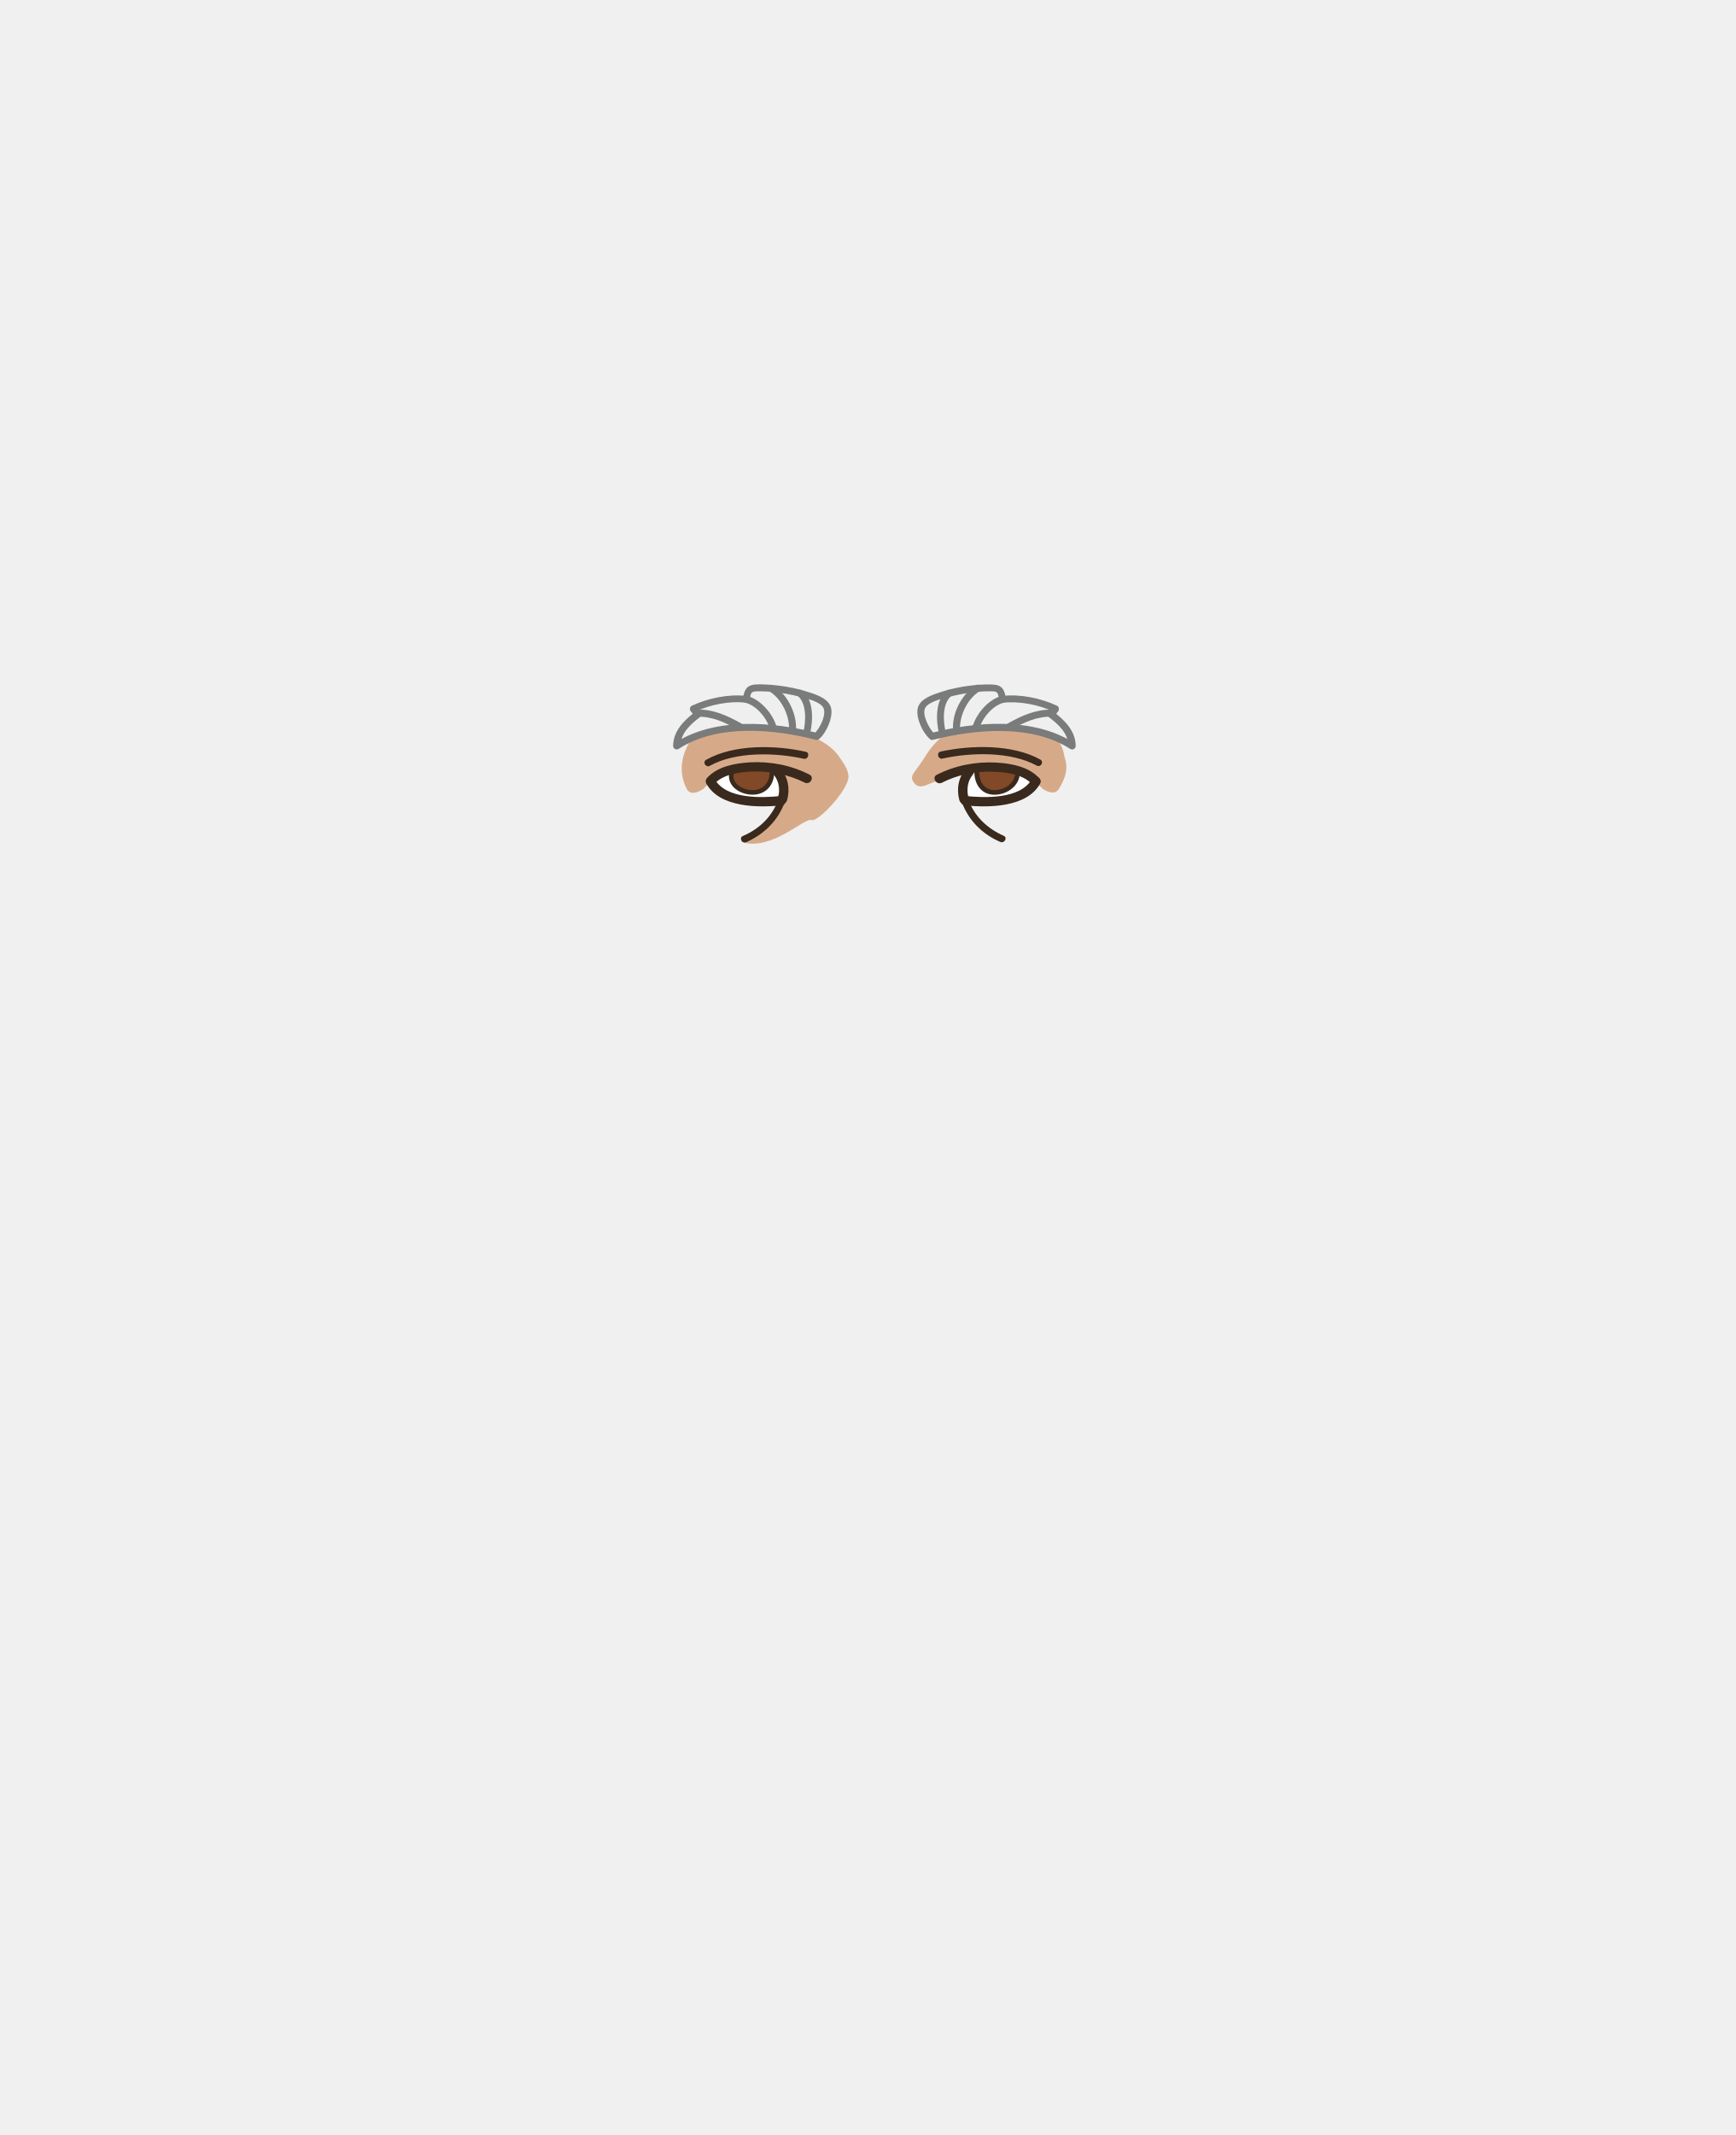
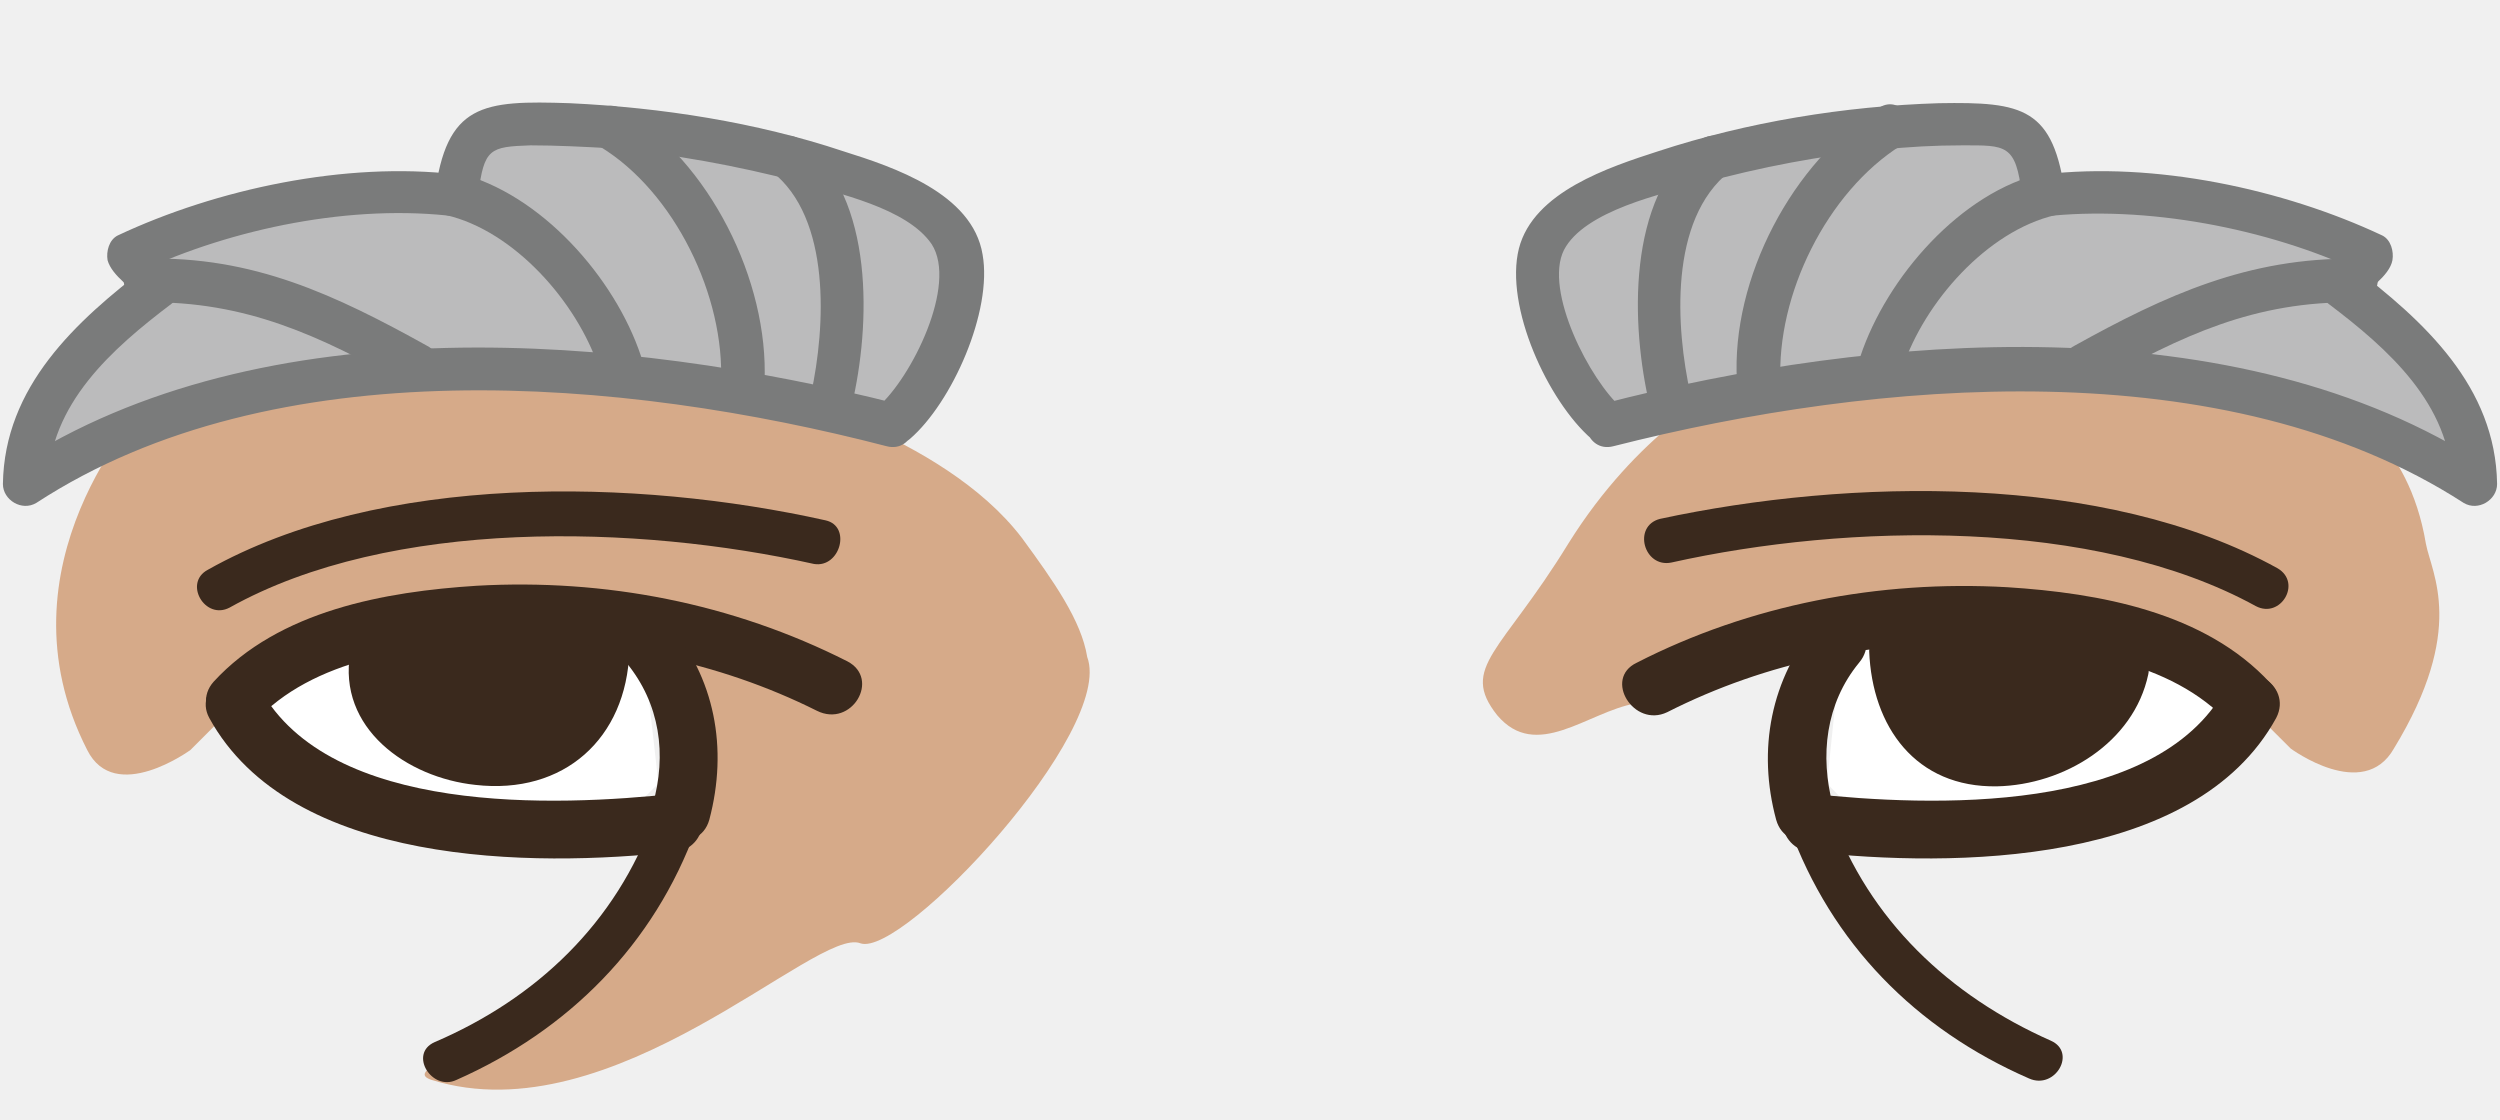
- <svg xmlns="http://www.w3.org/2000/svg" version="1.1" id="Layer_1" x="0px" y="0px" viewBox="0 0 739.6 909.9" style="enable-background:new 0 0 739.6 909.9;" xml:space="preserve">
+ <svg xmlns="http://www.w3.org/2000/svg" version="1.1" id="Layer_1" x="0px" y="0px" viewBox="0 0 172 77" style="enable-background:new 0 0 172 77;" xml:space="preserve">
  <style type="text/css">
- 	.st0{fill-rule:evenodd;clip-rule:evenodd;fill:#D6AA89;}
- 	.st1{fill-rule:evenodd;clip-rule:evenodd;fill:#FFFFFF;}
- 	.st2{fill-rule:evenodd;clip-rule:evenodd;fill:#814927;}
- 	.st3{fill:#3A291D;}
- 	.st4{fill:#EFEFEF;}
- 	.st5{fill:#7A7B7B;}
+ 	.st0{fill:#D6AA89;}
+ 	.st1{fill:#FFFFFF;}
+ 	.st2{fill:#3A291D;}
+ 	.st3{fill:#BBBBBC;}
+ 	.st4{fill:#7A7B7B;}
</style>
  <g>
    <g>
-       <path class="st0" d="M453.6,322c-1.2-7.2-5.9-9.4-5.9-9.4l-7.1-2.4l-8.3-1.2l-9.4-1.2l-7.1,1.2l-10.6,2.4c0,0-5.8,2.9-10.6,10.6    c-4.6,7.5-7.5,8.5-4.9,11.8c2.7,3.2,6.2-0.2,9.5-0.8c3.3-0.6,16.6-6.3,16.6-6.3h10.7l11.9,3.5l5.9,5.9c0,0,5,3.7,7.1,0    C456.4,327.9,454,324.1,453.6,322z" />
+       <path class="st0" d="M166.9,37.4c-1.2-7.2-5.9-9.4-5.9-9.4l-7.1-2.4l-8.3-1.2l-9.4-1.2l-7.1,1.2l-10.6,2.4c0,0-5.8,2.9-10.6,10.6    c-4.6,7.5-7.5,8.5-4.9,11.8c2.7,3.2,6.2-0.2,9.5-0.8s16.6-6.3,16.6-6.3h10.7l11.9,3.5l5.9,5.9c0,0,5,3.7,7.1,0    C169.7,43.3,167.3,39.5,166.9,37.4z" />
    </g>
    <g>
      <g>
-         <polygon class="st1" points="439.5,329.1 431.2,327.9 413.5,327.9 412.4,338.5 414.7,340.9 423,342.1 432.4,340.9 438.3,338.5      441.8,332.6    " />
+         <polygon class="st1" points="152.8,44.5 144.5,43.3 126.8,43.3 125.7,53.9 128,56.3 136.3,57.5 145.7,56.3 151.6,53.9 155.1,48         " />
      </g>
      <g>
-         <polygon class="st2" points="432.4,326.7 421.8,327.9 415.9,327.9 417.1,335 423,338.5 428.9,337.3 433.6,331.5    " />
+         <polygon class="st2" points="145.7,42.1 135.1,43.3 129.2,43.3 130.4,50.4 136.3,53.9 142.2,52.7 146.9,46.9    " />
      </g>
      <g>
        <g>
-           <path class="st3" d="M415.3,329.4c0.2,5.2,3.2,9.4,8.8,9.3c4.6-0.1,9.4-3,10.4-7.7c0.3-1.3-1.6-1.8-1.9-0.5      c-0.8,3.6-4.3,5.9-7.9,6.2c-4.6,0.4-7.2-2.9-7.3-7.3C417.3,328.1,415.3,328.1,415.3,329.4L415.3,329.4z" />
+           <path class="st2" d="M128.6,44.8c0.2,5.2,3.2,9.4,8.8,9.3c4.6-0.1,9.4-3,10.4-7.7c0.3-1.3-1.6-1.8-1.9-0.5      c-0.8,3.6-4.3,5.9-7.9,6.2c-4.6,0.4-7.2-2.9-7.3-7.3C130.6,43.5,128.6,43.5,128.6,44.8L128.6,44.8z" />
        </g>
        <g>
-           <path class="st3" d="M401.4,333.6c6.9-3.5,14.5-5,22.1-4.7c5.6,0.2,12.6,1.1,16.6,5.5c1.7,1.9,4.6-0.9,2.8-2.8      c-4.5-4.9-11.8-6.2-18.1-6.6c-8.8-0.5-17.7,1.2-25.5,5.2C397,331.3,399.1,334.7,401.4,333.6L401.4,333.6z" />
+           <path class="st2" d="M114.7,49c6.9-3.5,14.5-5,22.1-4.7c5.6,0.2,12.6,1.1,16.6,5.5c1.7,1.9,4.6-0.9,2.8-2.8      c-4.5-4.9-11.8-6.2-18.1-6.6c-8.8-0.5-17.7,1.2-25.5,5.2C110.3,46.7,112.4,50.1,114.7,49L114.7,49z" />
        </g>
        <g>
-           <path class="st3" d="M412.8,340c-0.9-3.4-0.5-7,1.8-9.8c1.7-2-1.2-4.8-2.8-2.8c-3.3,3.9-4.2,8.8-2.9,13.6      C409.6,343.5,413.4,342.5,412.8,340L412.8,340z" />
+           <path class="st2" d="M126.1,55.4c-0.9-3.4-0.5-7,1.8-9.8c1.7-2-1.2-4.8-2.8-2.8c-3.3,3.9-4.2,8.8-2.9,13.6      C122.9,58.9,126.7,57.9,126.1,55.4L126.1,55.4z" />
        </g>
        <g>
-           <path class="st3" d="M411.2,343.2c9.9,1.1,26.5,1,32.1-9.2c1.2-2.3-2.2-4.3-3.5-2c-4.8,8.7-20.3,8.1-28.6,7.2      C408.6,338.9,408.7,342.9,411.2,343.2L411.2,343.2z" />
+           <path class="st2" d="M124.5,58.6c9.9,1.1,26.5,1,32.1-9.2c1.2-2.3-2.2-4.3-3.5-2c-4.8,8.7-20.3,8.1-28.6,7.2      C121.9,54.3,122,58.3,124.5,58.6L124.5,58.6z" />
        </g>
        <g>
-           <path class="st3" d="M409.8,341.5c2.9,8,8.7,13.9,16.5,17.3c1.8,0.8,3.3-1.8,1.5-2.6c-7-3.1-12.5-8.3-15.1-15.5      C412,338.9,409.1,339.7,409.8,341.5L409.8,341.5z" />
+           <path class="st2" d="M123.1,56.9c2.9,8,8.7,13.9,16.5,17.3c1.8,0.8,3.3-1.8,1.5-2.6c-7-3.1-12.5-8.3-15.1-15.5      C125.3,54.3,122.4,55.1,123.1,56.9L123.1,56.9z" />
        </g>
      </g>
      <g>
-         <path class="st3" d="M401.7,323.3c12.1-2.7,29.1-3.1,40.2,3c1.7,0.9,3.2-1.6,1.5-2.6c-11.9-6.6-29.5-6.2-42.5-3.4     C399,320.8,399.8,323.7,401.7,323.3L401.7,323.3z" />
+         <path class="st2" d="M115,38.7c12.1-2.7,29.1-3.1,40.2,3c1.7,0.9,3.2-1.6,1.5-2.6c-11.9-6.6-29.5-6.2-42.5-3.4     C112.3,36.2,113.1,39.1,115,38.7L115,38.7z" />
      </g>
    </g>
    <g>
-       <path class="st0" d="M361.5,329.8c-0.4-2.5-2.3-5.2-4.5-8.2c-5.5-7.2-17.9-10.2-17.9-10.2l-10.6-2.4l-7.1-1.2L312,309l-8.3,1.2    l-7.1,2.4c0,0-10.4,10.9-3.9,23.6c1.9,3.8,7.1,0,7.1,0l5.9-5.9l11.9-3.5h10.7c0,0,1.4,0.8,3.4,1.9h0c0,0,2.7,9.2,1.2,13.7    c-4.4,12.7-19.9,15.4-16.5,16.5c12.5,3.9,26.5-10.6,29.5-9.4C348.8,350.5,363.4,334.9,361.5,329.8z" />
+       <path class="st0" d="M74.8,45.2c-0.4-2.5-2.3-5.2-4.5-8.2c-5.5-7.2-17.9-10.2-17.9-10.2l-10.6-2.4l-7.1-1.2l-9.4,1.2L17,25.6    L9.9,28c0,0-10.4,10.9-3.9,23.6c1.9,3.8,7.1,0,7.1,0l5.9-5.9l11.9-3.5h10.7c0,0,1.4,0.8,3.4,1.9l0,0c0,0,2.7,9.2,1.2,13.7    c-4.4,12.7-19.9,15.4-16.5,16.5c12.5,3.9,26.5-10.6,29.5-9.4C62.1,65.9,76.7,50.3,74.8,45.2z" />
    </g>
    <g>
      <g>
-         <polygon class="st1" points="330.8,327.9 313.1,327.9 304.9,329.1 302.5,332.6 306.1,338.5 312,340.9 321.4,342.1 329.6,340.9      332,338.5    " />
+         <polygon class="st1" points="44.1,43.3 26.4,43.3 18.2,44.5 15.8,48 19.4,53.9 25.3,56.3 34.7,57.5 42.9,56.3 45.3,53.9    " />
      </g>
      <g>
-         <polygon class="st2" points="322.6,327.9 312,326.7 310.8,331.5 315.5,337.3 321.4,338.5 327.3,335 328.5,327.9    " />
+         <polygon class="st2" points="35.9,43.3 25.3,42.1 24.1,46.9 28.8,52.7 34.7,53.9 40.6,50.4 41.8,43.3    " />
      </g>
      <g>
        <g>
-           <path class="st3" d="M328,329.4c-0.1,4.7-3.3,7.7-8.1,7.3c-3.4-0.3-7.9-2.6-7.2-6.7c0.2-1.3-1.7-1.8-1.9-0.5      c-0.9,5.2,3.9,8.6,8.6,9.1c6.1,0.7,10.4-3.2,10.6-9.2C330.1,328.1,328.1,328.1,328,329.4L328,329.4z" />
+           <path class="st2" d="M41.3,44.8c-0.1,4.7-3.3,7.7-8.1,7.3c-3.4-0.3-7.9-2.6-7.2-6.7c0.2-1.3-1.7-1.8-1.9-0.5      c-0.9,5.2,3.9,8.6,8.6,9.1c6.1,0.7,10.4-3.2,10.6-9.2C43.4,43.5,41.4,43.5,41.3,44.8L41.3,44.8z" />
        </g>
        <g>
-           <path class="st3" d="M345,330.1c-7.9-4-16.7-5.7-25.5-5.2c-6.3,0.4-13.6,1.7-18.1,6.6c-1.7,1.9,1.1,4.7,2.8,2.8      c4-4.4,11-5.3,16.6-5.5c7.7-0.2,15.3,1.3,22.1,4.7C345.3,334.7,347.3,331.3,345,330.1L345,330.1z" />
+           <path class="st2" d="M58.3,45.5c-7.9-4-16.7-5.7-25.5-5.2c-6.3,0.4-13.6,1.7-18.1,6.6c-1.7,1.9,1.1,4.7,2.8,2.8      c4-4.4,11-5.3,16.6-5.5c7.7-0.2,15.3,1.3,22.1,4.7C58.6,50.1,60.6,46.7,58.3,45.5L58.3,45.5z" />
        </g>
        <g>
-           <path class="st3" d="M335.5,341c1.3-4.9,0.4-9.8-2.9-13.6c-1.7-2-4.5,0.9-2.8,2.8c2.3,2.8,2.8,6.3,1.8,9.8      C330.9,342.5,334.8,343.5,335.5,341L335.5,341z" />
+           <path class="st2" d="M48.8,56.4c1.3-4.9,0.4-9.8-2.9-13.6c-1.7-2-4.5,0.9-2.8,2.8c2.3,2.8,2.8,6.3,1.8,9.8      C44.2,57.9,48.1,58.9,48.8,56.4L48.8,56.4z" />
        </g>
        <g>
-           <path class="st3" d="M333.2,339.2c-8.3,0.9-23.8,1.5-28.6-7.2c-1.2-2.3-4.7-0.2-3.5,2c5.6,10.2,22.2,10.3,32.1,9.2      C335.7,342.9,335.7,338.9,333.2,339.2L333.2,339.2z" />
+           <path class="st2" d="M46.5,54.6c-8.3,0.9-23.8,1.5-28.6-7.2c-1.2-2.3-4.7-0.2-3.5,2c5.6,10.2,22.2,10.3,32.1,9.2      C49,58.3,49,54.3,46.5,54.6L46.5,54.6z" />
        </g>
        <g>
-           <path class="st3" d="M331.7,340.8c-2.6,7.3-8.1,12.5-15.1,15.5c-1.8,0.8-0.2,3.4,1.5,2.6c7.7-3.4,13.6-9.3,16.5-17.3      C335.3,339.7,332.4,338.9,331.7,340.8L331.7,340.8z" />
+           <path class="st2" d="M45,56.2c-2.6,7.3-8.1,12.5-15.1,15.5c-1.8,0.8-0.2,3.4,1.5,2.6C39.1,70.9,45,65,47.9,57      C48.6,55.1,45.7,54.3,45,56.2L45,56.2z" />
        </g>
      </g>
      <g>
-         <path class="st3" d="M343.5,320.4c-13-2.9-30.6-3.3-42.5,3.4c-1.7,0.9-0.2,3.5,1.5,2.6c11.1-6.2,28.1-5.7,40.2-3     C344.5,323.7,345.3,320.8,343.5,320.4L343.5,320.4z" />
+         <path class="st2" d="M56.8,35.8c-13-2.9-30.6-3.3-42.5,3.4c-1.7,0.9-0.2,3.5,1.5,2.6c11.1-6.2,28.1-5.7,40.2-3     C57.8,39.1,58.6,36.2,56.8,35.8L56.8,35.8z" />
      </g>
    </g>
    <g>
-       <path class="st4" d="M456.3,316.9c-8.1-5-18.4-7.5-30.8-7.5c-8.7,0-18.5,1.3-28.2,3.8c-2.5-2.2-5-8-4.2-11    c0.7-2.8,5.2-4.3,8.2-5.3c4.8-1.6,10-2.6,15.4-3l0.2,0c1.2-0.1,2.3-0.2,3.2-0.2c0.6,0,1.1,0,1.6,0c3.6,0,4.3,0.4,4.9,3.2l0.4,1.7    l1.8-0.1c0.8-0.1,1.7-0.1,2.5-0.1c5.7,0,12.4,1.5,17.8,4c-0.1,0.1-0.1,0.1-0.2,0.2l-0.6,0.5l-0.1,0.8c0,0-0.3,1.3-0.3,1.3l0.9,0.8    C452.3,308.6,455.8,312.1,456.3,316.9z" />
+       <g>
+         <path class="st3" d="M169.6,32.3c-8.1-5-18.4-7.5-30.8-7.5c-8.7,0-18.5,1.3-28.2,3.8c-2.5-2.2-5-8-4.2-11     c0.7-2.8,5.2-4.3,8.2-5.3c4.8-1.6,10-2.6,15.4-3h0.2c1.2-0.1,2.3-0.2,3.2-0.2c0.6,0,1.1,0,1.6,0c3.6,0,4.3,0.4,4.9,3.2l0.4,1.7     l1.8-0.1c0.8-0.1,1.7-0.1,2.5-0.1c5.7,0,12.4,1.5,17.8,4c-0.1,0.1-0.1,0.1-0.2,0.2l-0.6,0.5l-0.1,0.8l-0.3,1.3l0.9,0.8     C165.6,24,169.1,27.5,169.6,32.3z" />
+         <path class="st3" d="M2.4,32.3c8.1-5,18.4-7.5,30.8-7.5c8.7,0,18.5,1.3,28.2,3.8c2.5-2.2,5-8,4.2-11c-0.7-2.8-5.2-4.3-8.2-5.3     c-4.8-1.6-10-2.6-15.4-3h-0.2c-1.2-0.1-2.3-0.2-3.2-0.2c-0.6,0-1.1,0-1.6,0c-3.6,0-4.3,0.4-4.9,3.2L31.7,14l-1.8-0.1     c-0.8-0.1-1.7-0.1-2.5-0.1c-5.7,0-12.4,1.5-17.8,4c0.1,0.1,0.1,0.1,0.2,0.2l0.6,0.5l0.1,0.8l0.3,1.3l-0.9,0.8     C6.4,24,2.9,27.5,2.4,32.3z" />
+       </g>
      <g>
        <g>
-           <path class="st5" d="M398.3,312.7c-2.2-1.9-5.4-8.1-4-10.9c1.4-2.7,6.8-3.9,9.5-4.6c4-1.1,8.2-1.9,12.3-2.3      c1.9-0.2,3.7-0.3,5.6-0.3c3,0,3.7-0.1,4.1,3.4c0.1,0.7,0.6,1.6,1.5,1.5c7-0.8,15.4,0.8,21.8,3.8c-0.2-0.6-0.5-1.1-0.7-1.7      c0.3-1.2-1.4,1.1-1.8,1.5c-0.7,0.8-0.5,1.8,0.3,2.4c4.1,3.1,8.4,6.9,8.5,12.4c0.8-0.4,1.5-0.9,2.3-1.3      c-17.1-11.1-42-9.1-60.8-4.2c-1.9,0.5-1.1,3.4,0.8,2.9c18.1-4.6,42.1-6.7,58.5,3.9c1,0.6,2.3-0.2,2.3-1.3c-0.1-6.7-5-11.2-10-15      c0.1,0.8,0.2,1.6,0.3,2.4c0.7-0.7,2.3-1.7,2.5-2.8c0.1-0.6-0.1-1.4-0.7-1.7c-6.8-3.2-15.7-5.1-23.3-4.2c0.5,0.5,1,1,1.5,1.5      c-0.8-6.1-2.9-6.5-8.7-6.4c-6.5,0.2-13.2,1.3-19.3,3.3c-3.4,1.1-8.6,2.8-9.6,6.7c-1,4,2,10.5,5,13.1      C397.6,316.1,399.7,314,398.3,312.7z" />
+           <g>
+             <path class="st4" d="M111.6,28.1c-2.2-1.9-5.4-8.1-4-10.9c1.4-2.7,6.8-3.9,9.5-4.6c4-1.1,8.2-1.9,12.3-2.3       c1.9-0.2,3.7-0.3,5.6-0.3c3,0,3.7-0.1,4.1,3.4c0.1,0.7,0.6,1.6,1.5,1.5c7-0.8,15.4,0.8,21.8,3.8c-0.2-0.6-0.5-1.1-0.7-1.7       c0.3-1.2-1.4,1.1-1.8,1.5c-0.7,0.8-0.5,1.8,0.3,2.4c4.1,3.1,8.4,6.9,8.5,12.4c0.8-0.4,1.5-0.9,2.3-1.3       c-17.1-11.1-42-9.1-60.8-4.2c-1.9,0.5-1.1,3.4,0.8,2.9c18.1-4.6,42.1-6.7,58.5,3.9c1,0.6,2.3-0.2,2.3-1.3       c-0.1-6.7-5-11.2-10-15c0.1,0.8,0.2,1.6,0.3,2.4c0.7-0.7,2.3-1.7,2.5-2.8c0.1-0.6-0.1-1.4-0.7-1.7c-6.8-3.2-15.7-5.1-23.3-4.2       c0.5,0.5,1,1,1.5,1.5c-0.8-6.1-2.9-6.5-8.7-6.4c-6.5,0.2-13.2,1.3-19.3,3.3c-3.4,1.1-8.6,2.8-9.6,6.7c-1,4,2,10.5,5,13.1       C110.9,31.5,113,29.4,111.6,28.1z" />
+           </g>
+           <g>
+             <path class="st4" d="M116.3,27.1c-1-4.5-1.5-12,2.7-15.3c1.5-1.2-0.6-3.3-2.1-2.1c-5,3.9-4.7,12.7-3.4,18.2       C113.8,29.8,116.7,29,116.3,27.1L116.3,27.1z" />
+           </g>
+           <g>
+             <path class="st4" d="M122.5,26.3c-0.3-6,3.2-13.1,8.3-16.3c1.6-1,0.1-3.6-1.5-2.6c-6,3.7-10.2,11.8-9.8,18.8       C119.6,28.2,122.6,28.2,122.5,26.3L122.5,26.3z" />
+           </g>
+           <g>
+             <path class="st4" d="M130.9,25.3c1.5-4.5,5.8-9.4,10.5-10.5c1.9-0.4,1.1-3.3-0.8-2.9c-5.7,1.3-10.8,7.2-12.6,12.6       C127.4,26.3,130.3,27.1,130.9,25.3L130.9,25.3z" />
+           </g>
+           <g>
+             <path class="st4" d="M144.2,26.4c5.9-3.3,10.9-5.7,17.9-5.6c-0.5-0.5-1-1-1.5-1.5c0.2-0.3,0.3-0.6,0.5-0.9       c-1.6,1-0.1,3.6,1.5,2.6c0.7-0.4,0.9-0.9,1-1.7c0.1-0.8-0.7-1.5-1.5-1.5c-7.4-0.1-13.1,2.5-19.4,6       C141,24.7,142.5,27.3,144.2,26.4L144.2,26.4z" />
+           </g>
        </g>
        <g>
-           <path class="st5" d="M403,311.7c-1-4.5-1.5-12,2.7-15.3c1.5-1.2-0.6-3.3-2.1-2.1c-5,3.9-4.7,12.7-3.4,18.2      C400.5,314.4,403.4,313.6,403,311.7L403,311.7z" />
-         </g>
-         <g>
-           <path class="st5" d="M409.2,310.9c-0.3-6,3.2-13.1,8.3-16.3c1.6-1,0.1-3.6-1.5-2.6c-6,3.7-10.2,11.8-9.8,18.8      C406.3,312.8,409.3,312.8,409.2,310.9L409.2,310.9z" />
-         </g>
-         <g>
-           <path class="st5" d="M417.6,309.9c1.5-4.5,5.8-9.4,10.5-10.5c1.9-0.4,1.1-3.3-0.8-2.9c-5.7,1.3-10.8,7.2-12.6,12.6      C414.1,310.9,417,311.7,417.6,309.9L417.6,309.9z" />
-         </g>
-         <g>
-           <path class="st5" d="M430.9,311c5.9-3.3,10.9-5.7,17.9-5.6c-0.5-0.5-1-1-1.5-1.5c0.2-0.3,0.3-0.6,0.5-0.9      c-1.6,1-0.1,3.6,1.5,2.6c0.7-0.4,0.9-0.9,1-1.7c0.1-0.8-0.7-1.5-1.5-1.5c-7.4-0.1-13.1,2.5-19.4,6      C427.7,309.3,429.2,311.9,430.9,311L430.9,311z" />
-         </g>
-       </g>
-     </g>
-     <g>
-       <path class="st4" d="M289.1,316.9c8.1-5,18.4-7.5,30.8-7.5c8.7,0,18.5,1.3,28.2,3.8c2.5-2.2,5-8,4.2-11c-0.7-2.8-5.2-4.3-8.2-5.3    c-4.8-1.6-10-2.6-15.4-3l-0.2,0c-1.2-0.1-2.3-0.2-3.2-0.2c-0.6,0-1.1,0-1.6,0c-3.6,0-4.3,0.4-4.9,3.2l-0.4,1.7l-1.8-0.1    c-0.8-0.1-1.7-0.1-2.5-0.1c-5.7,0-12.4,1.5-17.8,4c0.1,0.1,0.1,0.1,0.2,0.2l0.6,0.5l0.1,0.8c0,0,0.3,1.3,0.3,1.3l-0.9,0.8    C293.1,308.6,289.6,312.1,289.1,316.9z" />
-       <g>
-         <g>
-           <path class="st5" d="M349.3,314.8c2.9-2.5,5.7-8.8,5-12.7c-0.7-4.2-6.1-6-9.6-7.1c-6-2-12.5-3-18.8-3.3c-6-0.2-8.5,0-9.3,6.4      c0.5-0.5,1-1,1.5-1.5c-7.6-0.9-16.5,1-23.3,4.2c-0.6,0.3-0.8,1.1-0.7,1.7c0.3,1.1,1.8,2,2.5,2.8c0.1-0.8,0.2-1.6,0.3-2.4      c-5,3.8-9.9,8.3-10,15c0,1.1,1.3,1.9,2.3,1.3c16.4-10.7,40.4-8.6,58.5-3.9c1.9,0.5,2.7-2.4,0.8-2.9c-18.9-4.8-43.7-6.9-60.8,4.2      c0.8,0.4,1.5,0.9,2.3,1.3c0.1-5.5,4.4-9.3,8.5-12.4c0.8-0.6,1-1.6,0.3-2.4c-0.4-0.4-2-2.6-1.8-1.5c-0.2,0.6-0.5,1.1-0.7,1.7      c6.4-3,14.7-4.7,21.8-3.8c0.9,0.1,1.4-0.8,1.5-1.5c0.4-3.2,0.8-3.3,3.6-3.4c1.8,0,3.7,0.1,5.5,0.2c4.3,0.4,8.7,1.2,12.9,2.3      c2.7,0.8,7.5,1.8,9.2,4.3c1.8,2.8-1.4,9.2-3.7,11.2C345.7,314,347.8,316.1,349.3,314.8z" />
-         </g>
-         <g>
-           <path class="st5" d="M345.3,312.5c1.3-5.5,1.6-14.3-3.4-18.2c-1.5-1.2-3.6,0.9-2.1,2.1c4.1,3.2,3.7,10.7,2.7,15.3      C342,313.6,344.9,314.4,345.3,312.5L345.3,312.5z" />
-         </g>
-         <g>
-           <path class="st5" d="M339.3,310.9c0.3-7-3.8-15.2-9.8-18.8c-1.7-1-3.2,1.6-1.5,2.6c5.1,3.1,8.6,10.3,8.3,16.3      C336.2,312.8,339.2,312.8,339.3,310.9L339.3,310.9z" />
-         </g>
-         <g>
-           <path class="st5" d="M330.8,309.1c-1.8-5.4-6.9-11.2-12.6-12.6c-1.9-0.4-2.7,2.5-0.8,2.9c4.7,1.1,9,6,10.5,10.5      C328.5,311.7,331.4,310.9,330.8,309.1L330.8,309.1z" />
-         </g>
-         <g>
-           <path class="st5" d="M316.1,308.4c-6.3-3.5-12-6.2-19.4-6c-0.8,0-1.6,0.7-1.5,1.5c0.1,0.8,0.3,1.2,1,1.7c1.6,1,3.1-1.6,1.5-2.6      c0.2,0.3,0.3,0.6,0.5,0.9c-0.5,0.5-1,1-1.5,1.5c6.9-0.1,12,2.3,17.9,5.6C316.3,311.9,317.8,309.3,316.1,308.4L316.1,308.4z" />
+           <g>
+             <path class="st4" d="M62.6,30.2c2.9-2.5,5.7-8.8,5-12.7c-0.7-4.2-6.1-6-9.6-7.1c-6-2-12.5-3-18.8-3.3c-6-0.2-8.5,0-9.3,6.4       c0.5-0.5,1-1,1.5-1.5c-7.6-0.9-16.5,1-23.3,4.2c-0.6,0.3-0.8,1.1-0.7,1.7c0.3,1.1,1.8,2,2.5,2.8c0.1-0.8,0.2-1.6,0.3-2.4       c-5,3.8-9.9,8.3-10,15c0,1.1,1.3,1.9,2.3,1.3C18.9,23.9,42.9,26,61,30.7c1.9,0.5,2.7-2.4,0.8-2.9C42.9,23,18.1,20.9,1,32       c0.8,0.4,1.5,0.9,2.3,1.3c0.1-5.5,4.4-9.3,8.5-12.4c0.8-0.6,1-1.6,0.3-2.4c-0.4-0.4-2-2.6-1.8-1.5c-0.2,0.6-0.5,1.1-0.7,1.7       c6.4-3,14.7-4.7,21.8-3.8c0.9,0.1,1.4-0.8,1.5-1.5c0.4-3.2,0.8-3.3,3.6-3.4c1.8,0,3.7,0.1,5.5,0.2c4.3,0.4,8.7,1.2,12.9,2.3       c2.7,0.8,7.5,1.8,9.2,4.3c1.8,2.8-1.4,9.2-3.7,11.2C59,29.4,61.1,31.5,62.6,30.2z" />
+           </g>
+           <g>
+             <path class="st4" d="M58.6,27.9c1.3-5.5,1.6-14.3-3.4-18.2c-1.5-1.2-3.6,0.9-2.1,2.1c4.1,3.2,3.7,10.7,2.7,15.3       C55.3,29,58.2,29.8,58.6,27.9L58.6,27.9z" />
+           </g>
+           <g>
+             <path class="st4" d="M52.6,26.3c0.3-7-3.8-15.2-9.8-18.8c-1.7-1-3.2,1.6-1.5,2.6c5.1,3.1,8.6,10.3,8.3,16.3       C49.5,28.2,52.5,28.2,52.6,26.3L52.6,26.3z" />
+           </g>
+           <g>
+             <path class="st4" d="M44.1,24.5c-1.8-5.4-6.9-11.2-12.6-12.6c-1.9-0.4-2.7,2.5-0.8,2.9c4.7,1.1,9,6,10.5,10.5       C41.8,27.1,44.7,26.3,44.1,24.5L44.1,24.5z" />
+           </g>
+           <g>
+             <path class="st4" d="M29.4,23.8c-6.3-3.5-12-6.2-19.4-6c-0.8,0-1.6,0.7-1.5,1.5s0.3,1.2,1,1.7c1.6,1,3.1-1.6,1.5-2.6       c0.2,0.3,0.3,0.6,0.5,0.9c-0.5,0.5-1,1-1.5,1.5c6.9-0.1,12,2.3,17.9,5.6C29.6,27.3,31.1,24.7,29.4,23.8L29.4,23.8z" />
+           </g>
        </g>
      </g>
    </g>
  </g>
</svg>
